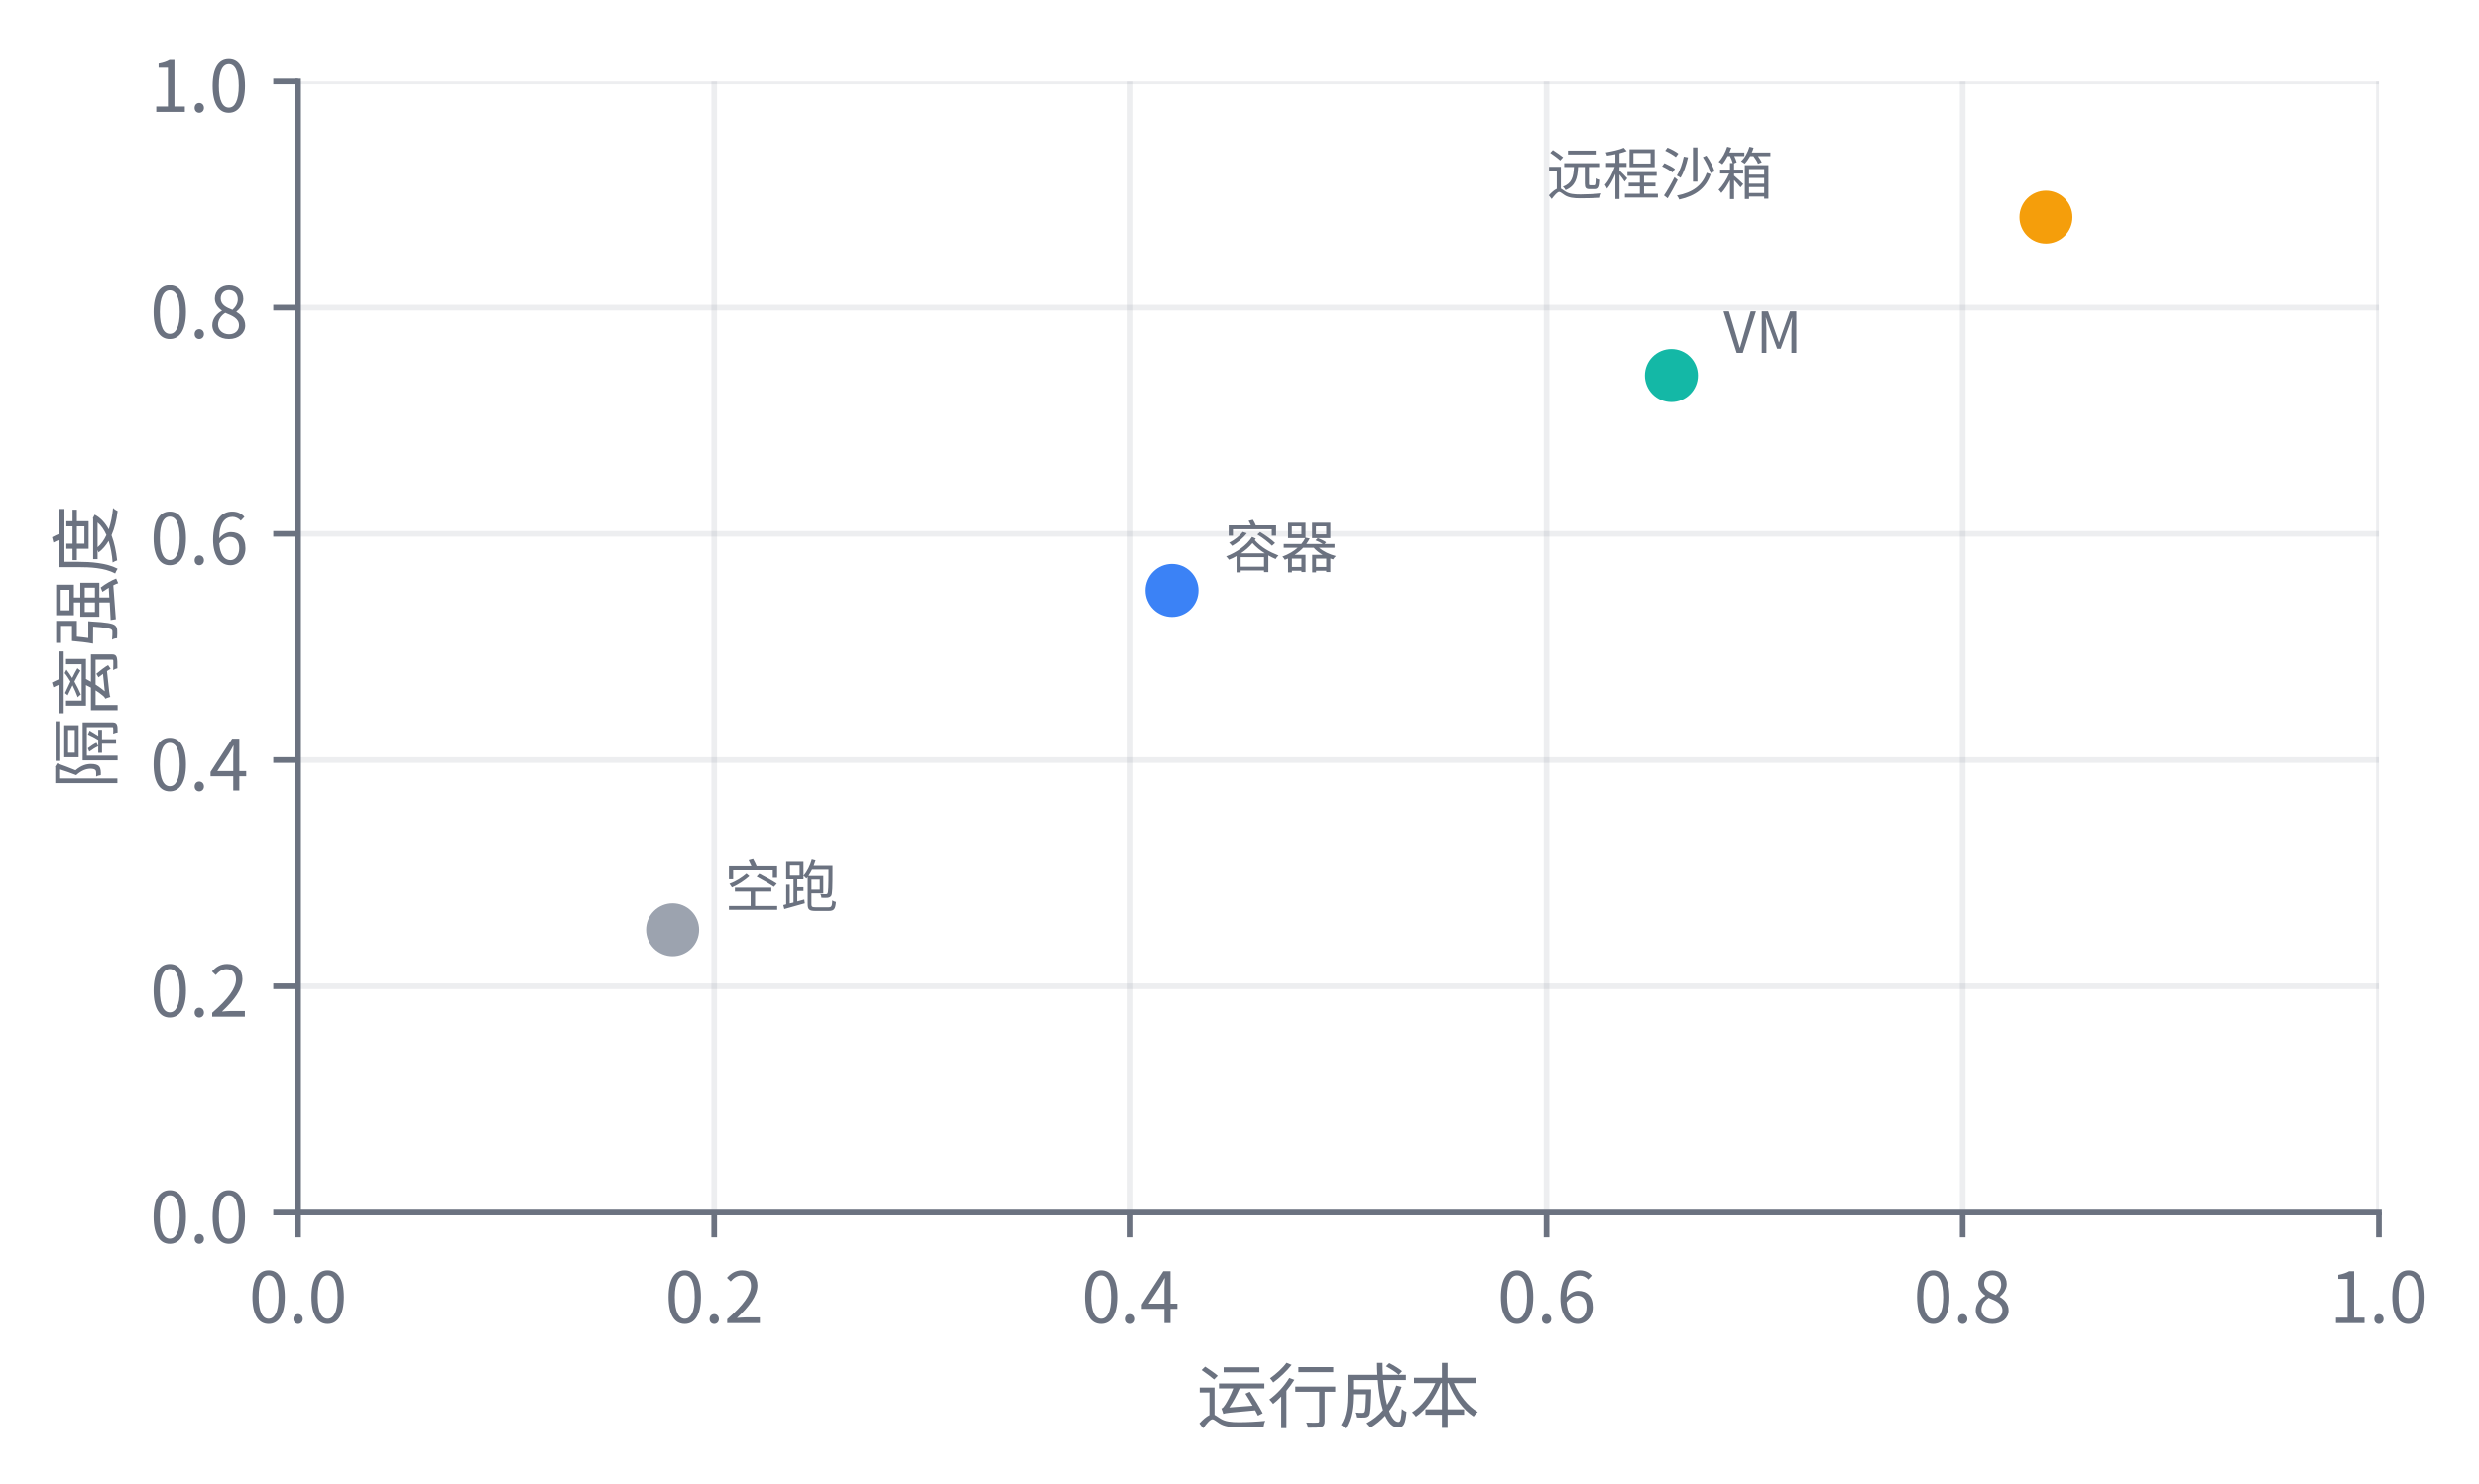
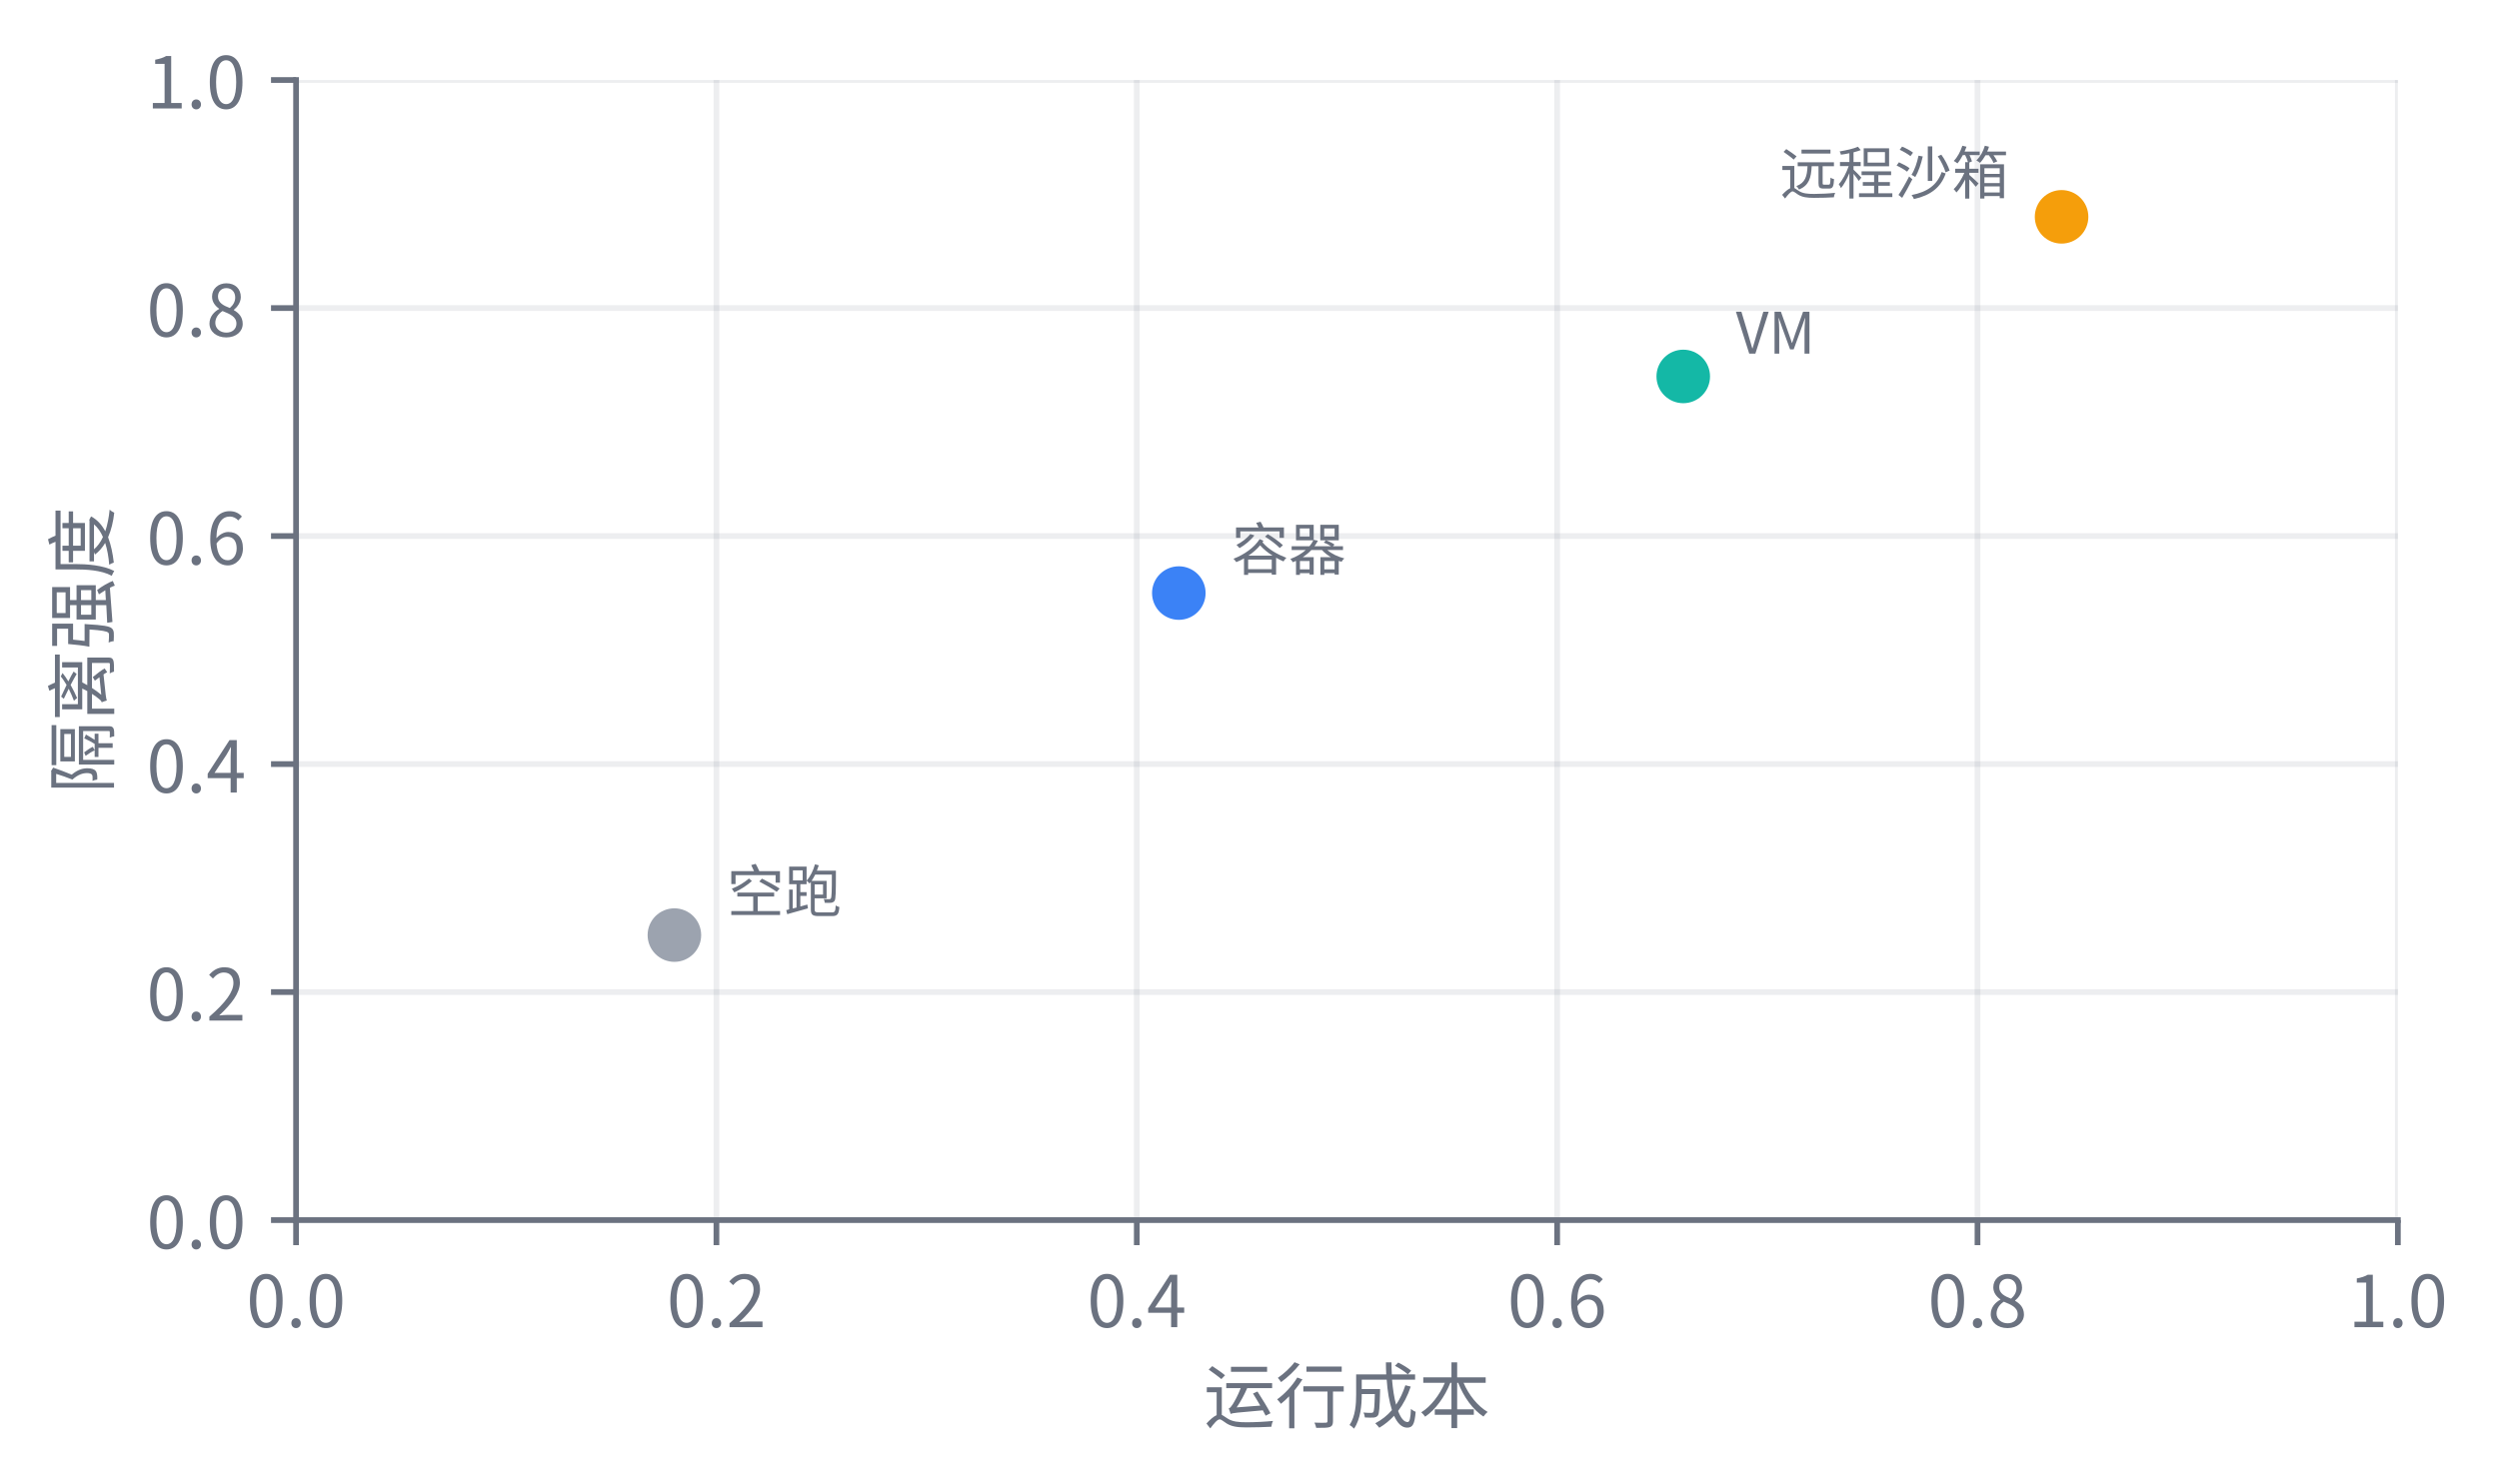
- <svg xmlns="http://www.w3.org/2000/svg" xmlns:xlink="http://www.w3.org/1999/xlink" width="349.722pt" height="209.3pt" viewBox="0 0 349.722 209.3" version="1.1">
+ <svg xmlns="http://www.w3.org/2000/svg" xmlns:xlink="http://www.w3.org/1999/xlink" width="349.037pt" height="207.26pt" viewBox="0 0 349.037 207.26" version="1.1">
  <defs>
    <style type="text/css">*{stroke-linejoin: round; stroke-linecap: butt}</style>
  </defs>
  <g id="figure_1">
    <g id="patch_1">
-       <path d="M 0 209.3  L 349.722 209.3  L 349.722 0  L 0 0  L 0 209.3  z " style="fill: none" />
+       <path d="M 0 207.26  L 349.037 207.26  L 349.037 0  L 0 0  L 0 207.26  z " style="fill: none" />
    </g>
    <g id="axes_1">
      <g id="patch_2">
-         <path d="M 42.052 171.1  L 335.596 171.1  L 335.596 11.5  L 42.052 11.5  L 42.052 171.1  z " style="fill: none" />
+         <path d="M 41.352 170.46  L 334.912 170.46  L 334.912 11.18  L 41.352 11.18  L 41.352 170.46  z " style="fill: none" />
      </g>
      <g id="matplotlib.axis_1">
        <g id="xtick_1">
          <g id="line2d_1">
-             <path d="M 42.052 171.1  L 42.052 11.5  " clip-path="url(#pf3b8b08f56)" style="fill: none; stroke: #6b7280; stroke-opacity: 0.12; stroke-width: 0.8; stroke-linecap: square" />
+             <path d="M 41.352 170.46  L 41.352 11.18  " clip-path="url(#p9e42180c99)" style="fill: none; stroke: #6b7280; stroke-opacity: 0.12; stroke-width: 0.8; stroke-linecap: square" />
          </g>
          <g id="line2d_2">
            <defs>
-               <path id="m34a9454fc7" d="M 0 0  L 0 3.5  " style="stroke: #6b7280; stroke-width: 0.8" />
+               <path id="md3bc5d4974" d="M 0 0  L 0 3.5  " style="stroke: #6b7280; stroke-width: 0.8" />
            </defs>
            <g>
-               <use xlink:href="#m34a9454fc7" x="42.052" y="171.1" style="fill: #6b7280; stroke: #6b7280; stroke-width: 0.8" />
+               <use xlink:href="#md3bc5d4974" x="41.352" y="170.46" style="fill: #6b7280; stroke: #6b7280; stroke-width: 0.8" />
            </g>
          </g>
          <g id="text_1">
-             <text style="font-size: 10px; font-family: 'PingFang SC', 'Heiti SC', 'STHeiti', 'Noto Sans CJK SC', 'Microsoft YaHei', 'SimHei', 'Arial Unicode MS', 'DejaVu Sans', sans-serif; text-anchor: middle; fill: #6b7280" x="42.052" y="186.7" transform="rotate(-0 42.05156 186.7004)">0.0</text>
+             <text style="font-size: 10px; font-family: 'PingFang SC', 'Heiti SC', 'STHeiti', 'Noto Sans CJK SC', 'Microsoft YaHei', 'SimHei', 'Arial Unicode MS', 'DejaVu Sans', sans-serif; text-anchor: middle; fill: #6b7280" x="41.352" y="185.419" transform="rotate(-0 41.35156 185.4191)">0.0</text>
          </g>
        </g>
        <g id="xtick_2">
          <g id="line2d_3">
-             <path d="M 100.76 171.1  L 100.76 11.5  " clip-path="url(#pf3b8b08f56)" style="fill: none; stroke: #6b7280; stroke-opacity: 0.12; stroke-width: 0.8; stroke-linecap: square" />
+             <path d="M 100.064 170.46  L 100.064 11.18  " clip-path="url(#p9e42180c99)" style="fill: none; stroke: #6b7280; stroke-opacity: 0.12; stroke-width: 0.8; stroke-linecap: square" />
          </g>
          <g id="line2d_4">
            <g>
-               <use xlink:href="#m34a9454fc7" x="100.76" y="171.1" style="fill: #6b7280; stroke: #6b7280; stroke-width: 0.8" />
+               <use xlink:href="#md3bc5d4974" x="100.064" y="170.46" style="fill: #6b7280; stroke: #6b7280; stroke-width: 0.8" />
            </g>
          </g>
          <g id="text_2">
-             <text style="font-size: 10px; font-family: 'PingFang SC', 'Heiti SC', 'STHeiti', 'Noto Sans CJK SC', 'Microsoft YaHei', 'SimHei', 'Arial Unicode MS', 'DejaVu Sans', sans-serif; text-anchor: middle; fill: #6b7280" x="100.76" y="186.7" transform="rotate(-0 100.7605 186.7004)">0.2</text>
+             <text style="font-size: 10px; font-family: 'PingFang SC', 'Heiti SC', 'STHeiti', 'Noto Sans CJK SC', 'Microsoft YaHei', 'SimHei', 'Arial Unicode MS', 'DejaVu Sans', sans-serif; text-anchor: middle; fill: #6b7280" x="100.064" y="185.419" transform="rotate(-0 100.0636 185.4191)">0.2</text>
          </g>
        </g>
        <g id="xtick_3">
          <g id="line2d_5">
-             <path d="M 159.469 171.1  L 159.469 11.5  " clip-path="url(#pf3b8b08f56)" style="fill: none; stroke: #6b7280; stroke-opacity: 0.12; stroke-width: 0.8; stroke-linecap: square" />
+             <path d="M 158.776 170.46  L 158.776 11.18  " clip-path="url(#p9e42180c99)" style="fill: none; stroke: #6b7280; stroke-opacity: 0.12; stroke-width: 0.8; stroke-linecap: square" />
          </g>
          <g id="line2d_6">
            <g>
-               <use xlink:href="#m34a9454fc7" x="159.469" y="171.1" style="fill: #6b7280; stroke: #6b7280; stroke-width: 0.8" />
+               <use xlink:href="#md3bc5d4974" x="158.776" y="170.46" style="fill: #6b7280; stroke: #6b7280; stroke-width: 0.8" />
            </g>
          </g>
          <g id="text_3">
-             <text style="font-size: 10px; font-family: 'PingFang SC', 'Heiti SC', 'STHeiti', 'Noto Sans CJK SC', 'Microsoft YaHei', 'SimHei', 'Arial Unicode MS', 'DejaVu Sans', sans-serif; text-anchor: middle; fill: #6b7280" x="159.469" y="186.7" transform="rotate(-0 159.4694 186.7004)">0.4</text>
+             <text style="font-size: 10px; font-family: 'PingFang SC', 'Heiti SC', 'STHeiti', 'Noto Sans CJK SC', 'Microsoft YaHei', 'SimHei', 'Arial Unicode MS', 'DejaVu Sans', sans-serif; text-anchor: middle; fill: #6b7280" x="158.776" y="185.419" transform="rotate(-0 158.7756 185.4191)">0.4</text>
          </g>
        </g>
        <g id="xtick_4">
          <g id="line2d_7">
-             <path d="M 218.178 171.1  L 218.178 11.5  " clip-path="url(#pf3b8b08f56)" style="fill: none; stroke: #6b7280; stroke-opacity: 0.12; stroke-width: 0.8; stroke-linecap: square" />
+             <path d="M 217.488 170.46  L 217.488 11.18  " clip-path="url(#p9e42180c99)" style="fill: none; stroke: #6b7280; stroke-opacity: 0.12; stroke-width: 0.8; stroke-linecap: square" />
          </g>
          <g id="line2d_8">
            <g>
-               <use xlink:href="#m34a9454fc7" x="218.178" y="171.1" style="fill: #6b7280; stroke: #6b7280; stroke-width: 0.8" />
+               <use xlink:href="#md3bc5d4974" x="217.488" y="170.46" style="fill: #6b7280; stroke: #6b7280; stroke-width: 0.8" />
            </g>
          </g>
          <g id="text_4">
-             <text style="font-size: 10px; font-family: 'PingFang SC', 'Heiti SC', 'STHeiti', 'Noto Sans CJK SC', 'Microsoft YaHei', 'SimHei', 'Arial Unicode MS', 'DejaVu Sans', sans-serif; text-anchor: middle; fill: #6b7280" x="218.178" y="186.7" transform="rotate(-0 218.1783 186.7004)">0.6</text>
+             <text style="font-size: 10px; font-family: 'PingFang SC', 'Heiti SC', 'STHeiti', 'Noto Sans CJK SC', 'Microsoft YaHei', 'SimHei', 'Arial Unicode MS', 'DejaVu Sans', sans-serif; text-anchor: middle; fill: #6b7280" x="217.488" y="185.419" transform="rotate(-0 217.4876 185.4191)">0.6</text>
          </g>
        </g>
        <g id="xtick_5">
          <g id="line2d_9">
-             <path d="M 276.887 171.1  L 276.887 11.5  " clip-path="url(#pf3b8b08f56)" style="fill: none; stroke: #6b7280; stroke-opacity: 0.12; stroke-width: 0.8; stroke-linecap: square" />
+             <path d="M 276.2 170.46  L 276.2 11.18  " clip-path="url(#p9e42180c99)" style="fill: none; stroke: #6b7280; stroke-opacity: 0.12; stroke-width: 0.8; stroke-linecap: square" />
          </g>
          <g id="line2d_10">
            <g>
-               <use xlink:href="#m34a9454fc7" x="276.887" y="171.1" style="fill: #6b7280; stroke: #6b7280; stroke-width: 0.8" />
+               <use xlink:href="#md3bc5d4974" x="276.2" y="170.46" style="fill: #6b7280; stroke: #6b7280; stroke-width: 0.8" />
            </g>
          </g>
          <g id="text_5">
-             <text style="font-size: 10px; font-family: 'PingFang SC', 'Heiti SC', 'STHeiti', 'Noto Sans CJK SC', 'Microsoft YaHei', 'SimHei', 'Arial Unicode MS', 'DejaVu Sans', sans-serif; text-anchor: middle; fill: #6b7280" x="276.887" y="186.7" transform="rotate(-0 276.8872 186.7004)">0.8</text>
+             <text style="font-size: 10px; font-family: 'PingFang SC', 'Heiti SC', 'STHeiti', 'Noto Sans CJK SC', 'Microsoft YaHei', 'SimHei', 'Arial Unicode MS', 'DejaVu Sans', sans-serif; text-anchor: middle; fill: #6b7280" x="276.2" y="185.419" transform="rotate(-0 276.1996 185.4191)">0.8</text>
          </g>
        </g>
        <g id="xtick_6">
          <g id="line2d_11">
-             <path d="M 335.596 171.1  L 335.596 11.5  " clip-path="url(#pf3b8b08f56)" style="fill: none; stroke: #6b7280; stroke-opacity: 0.12; stroke-width: 0.8; stroke-linecap: square" />
+             <path d="M 334.912 170.46  L 334.912 11.18  " clip-path="url(#p9e42180c99)" style="fill: none; stroke: #6b7280; stroke-opacity: 0.12; stroke-width: 0.8; stroke-linecap: square" />
          </g>
          <g id="line2d_12">
            <g>
-               <use xlink:href="#m34a9454fc7" x="335.596" y="171.1" style="fill: #6b7280; stroke: #6b7280; stroke-width: 0.8" />
+               <use xlink:href="#md3bc5d4974" x="334.912" y="170.46" style="fill: #6b7280; stroke: #6b7280; stroke-width: 0.8" />
            </g>
          </g>
          <g id="text_6">
-             <text style="font-size: 10px; font-family: 'PingFang SC', 'Heiti SC', 'STHeiti', 'Noto Sans CJK SC', 'Microsoft YaHei', 'SimHei', 'Arial Unicode MS', 'DejaVu Sans', sans-serif; text-anchor: middle; fill: #6b7280" x="335.596" y="186.7" transform="rotate(-0 335.5961 186.7004)">1.0</text>
+             <text style="font-size: 10px; font-family: 'PingFang SC', 'Heiti SC', 'STHeiti', 'Noto Sans CJK SC', 'Microsoft YaHei', 'SimHei', 'Arial Unicode MS', 'DejaVu Sans', sans-serif; text-anchor: middle; fill: #6b7280" x="334.912" y="185.419" transform="rotate(-0 334.9116 185.4191)">1.0</text>
          </g>
        </g>
        <g id="text_7">
-           <text style="font-size: 10px; font-family: 'PingFang SC', 'Heiti SC', 'STHeiti', 'Noto Sans CJK SC', 'Microsoft YaHei', 'SimHei', 'Arial Unicode MS', 'DejaVu Sans', sans-serif; text-anchor: middle; fill: #6b7280" x="188.824" y="200.7" transform="rotate(-0 188.8238 200.7004)">运行成本</text>
+           <text style="font-size: 10px; font-family: 'PingFang SC', 'Heiti SC', 'STHeiti', 'Noto Sans CJK SC', 'Microsoft YaHei', 'SimHei', 'Arial Unicode MS', 'DejaVu Sans', sans-serif; text-anchor: middle; fill: #6b7280" x="188.132" y="198.719" transform="rotate(-0 188.1316 198.7191)">运行成本</text>
        </g>
      </g>
      <g id="matplotlib.axis_2">
        <g id="ytick_1">
          <g id="line2d_13">
-             <path d="M 42.052 171.1  L 335.596 171.1  " clip-path="url(#pf3b8b08f56)" style="fill: none; stroke: #6b7280; stroke-opacity: 0.12; stroke-width: 0.8; stroke-linecap: square" />
+             <path d="M 41.352 170.46  L 334.912 170.46  " clip-path="url(#p9e42180c99)" style="fill: none; stroke: #6b7280; stroke-opacity: 0.12; stroke-width: 0.8; stroke-linecap: square" />
          </g>
          <g id="line2d_14">
            <defs>
-               <path id="m6db66e409d" d="M 0 0  L -3.5 0  " style="stroke: #6b7280; stroke-width: 0.8" />
+               <path id="m12425287b3" d="M 0 0  L -3.5 0  " style="stroke: #6b7280; stroke-width: 0.8" />
            </defs>
            <g>
-               <use xlink:href="#m6db66e409d" x="42.052" y="171.1" style="fill: #6b7280; stroke: #6b7280; stroke-width: 0.8" />
+               <use xlink:href="#m12425287b3" x="41.352" y="170.46" style="fill: #6b7280; stroke: #6b7280; stroke-width: 0.8" />
            </g>
          </g>
          <g id="text_8">
-             <text style="font-size: 10px; font-family: 'PingFang SC', 'Heiti SC', 'STHeiti', 'Noto Sans CJK SC', 'Microsoft YaHei', 'SimHei', 'Arial Unicode MS', 'DejaVu Sans', sans-serif; text-anchor: end; fill: #6b7280" x="35.052" y="175.4" transform="rotate(-0 35.05156 175.4004)">0.0</text>
+             <text style="font-size: 10px; font-family: 'PingFang SC', 'Heiti SC', 'STHeiti', 'Noto Sans CJK SC', 'Microsoft YaHei', 'SimHei', 'Arial Unicode MS', 'DejaVu Sans', sans-serif; text-anchor: end; fill: #6b7280" x="34.352" y="174.439" transform="rotate(-0 34.35156 174.4394)">0.0</text>
          </g>
        </g>
        <g id="ytick_2">
          <g id="line2d_15">
-             <path d="M 42.052 139.18  L 335.596 139.18  " clip-path="url(#pf3b8b08f56)" style="fill: none; stroke: #6b7280; stroke-opacity: 0.12; stroke-width: 0.8; stroke-linecap: square" />
+             <path d="M 41.352 138.604  L 334.912 138.604  " clip-path="url(#p9e42180c99)" style="fill: none; stroke: #6b7280; stroke-opacity: 0.12; stroke-width: 0.8; stroke-linecap: square" />
          </g>
          <g id="line2d_16">
            <g>
-               <use xlink:href="#m6db66e409d" x="42.052" y="139.18" style="fill: #6b7280; stroke: #6b7280; stroke-width: 0.8" />
+               <use xlink:href="#m12425287b3" x="41.352" y="138.604" style="fill: #6b7280; stroke: #6b7280; stroke-width: 0.8" />
            </g>
          </g>
          <g id="text_9">
-             <text style="font-size: 10px; font-family: 'PingFang SC', 'Heiti SC', 'STHeiti', 'Noto Sans CJK SC', 'Microsoft YaHei', 'SimHei', 'Arial Unicode MS', 'DejaVu Sans', sans-serif; text-anchor: end; fill: #6b7280" x="35.052" y="143.48" transform="rotate(-0 35.05156 143.4803)">0.2</text>
+             <text style="font-size: 10px; font-family: 'PingFang SC', 'Heiti SC', 'STHeiti', 'Noto Sans CJK SC', 'Microsoft YaHei', 'SimHei', 'Arial Unicode MS', 'DejaVu Sans', sans-serif; text-anchor: end; fill: #6b7280" x="34.352" y="142.583" transform="rotate(-0 34.35156 142.5834)">0.2</text>
          </g>
        </g>
        <g id="ytick_3">
          <g id="line2d_17">
-             <path d="M 42.052 107.26  L 335.596 107.26  " clip-path="url(#pf3b8b08f56)" style="fill: none; stroke: #6b7280; stroke-opacity: 0.12; stroke-width: 0.8; stroke-linecap: square" />
+             <path d="M 41.352 106.748  L 334.912 106.748  " clip-path="url(#p9e42180c99)" style="fill: none; stroke: #6b7280; stroke-opacity: 0.12; stroke-width: 0.8; stroke-linecap: square" />
          </g>
          <g id="line2d_18">
            <g>
-               <use xlink:href="#m6db66e409d" x="42.052" y="107.26" style="fill: #6b7280; stroke: #6b7280; stroke-width: 0.8" />
+               <use xlink:href="#m12425287b3" x="41.352" y="106.748" style="fill: #6b7280; stroke: #6b7280; stroke-width: 0.8" />
            </g>
          </g>
          <g id="text_10">
-             <text style="font-size: 10px; font-family: 'PingFang SC', 'Heiti SC', 'STHeiti', 'Noto Sans CJK SC', 'Microsoft YaHei', 'SimHei', 'Arial Unicode MS', 'DejaVu Sans', sans-serif; text-anchor: end; fill: #6b7280" x="35.052" y="111.56" transform="rotate(-0 35.05156 111.5602)">0.4</text>
+             <text style="font-size: 10px; font-family: 'PingFang SC', 'Heiti SC', 'STHeiti', 'Noto Sans CJK SC', 'Microsoft YaHei', 'SimHei', 'Arial Unicode MS', 'DejaVu Sans', sans-serif; text-anchor: end; fill: #6b7280" x="34.352" y="110.727" transform="rotate(-0 34.35156 110.7274)">0.4</text>
          </g>
        </g>
        <g id="ytick_4">
          <g id="line2d_19">
-             <path d="M 42.052 75.34  L 335.596 75.34  " clip-path="url(#pf3b8b08f56)" style="fill: none; stroke: #6b7280; stroke-opacity: 0.12; stroke-width: 0.8; stroke-linecap: square" />
+             <path d="M 41.352 74.892  L 334.912 74.892  " clip-path="url(#p9e42180c99)" style="fill: none; stroke: #6b7280; stroke-opacity: 0.12; stroke-width: 0.8; stroke-linecap: square" />
          </g>
          <g id="line2d_20">
            <g>
-               <use xlink:href="#m6db66e409d" x="42.052" y="75.34" style="fill: #6b7280; stroke: #6b7280; stroke-width: 0.8" />
+               <use xlink:href="#m12425287b3" x="41.352" y="74.892" style="fill: #6b7280; stroke: #6b7280; stroke-width: 0.8" />
            </g>
          </g>
          <g id="text_11">
-             <text style="font-size: 10px; font-family: 'PingFang SC', 'Heiti SC', 'STHeiti', 'Noto Sans CJK SC', 'Microsoft YaHei', 'SimHei', 'Arial Unicode MS', 'DejaVu Sans', sans-serif; text-anchor: end; fill: #6b7280" x="35.052" y="79.64" transform="rotate(-0 35.05156 79.64016)">0.6</text>
+             <text style="font-size: 10px; font-family: 'PingFang SC', 'Heiti SC', 'STHeiti', 'Noto Sans CJK SC', 'Microsoft YaHei', 'SimHei', 'Arial Unicode MS', 'DejaVu Sans', sans-serif; text-anchor: end; fill: #6b7280" x="34.352" y="78.871" transform="rotate(-0 34.35156 78.87138)">0.6</text>
          </g>
        </g>
        <g id="ytick_5">
          <g id="line2d_21">
-             <path d="M 42.052 43.42  L 335.596 43.42  " clip-path="url(#pf3b8b08f56)" style="fill: none; stroke: #6b7280; stroke-opacity: 0.12; stroke-width: 0.8; stroke-linecap: square" />
+             <path d="M 41.352 43.036  L 334.912 43.036  " clip-path="url(#p9e42180c99)" style="fill: none; stroke: #6b7280; stroke-opacity: 0.12; stroke-width: 0.8; stroke-linecap: square" />
          </g>
          <g id="line2d_22">
            <g>
-               <use xlink:href="#m6db66e409d" x="42.052" y="43.42" style="fill: #6b7280; stroke: #6b7280; stroke-width: 0.8" />
+               <use xlink:href="#m12425287b3" x="41.352" y="43.036" style="fill: #6b7280; stroke: #6b7280; stroke-width: 0.8" />
            </g>
          </g>
          <g id="text_12">
-             <text style="font-size: 10px; font-family: 'PingFang SC', 'Heiti SC', 'STHeiti', 'Noto Sans CJK SC', 'Microsoft YaHei', 'SimHei', 'Arial Unicode MS', 'DejaVu Sans', sans-serif; text-anchor: end; fill: #6b7280" x="35.052" y="47.72" transform="rotate(-0 35.05156 47.72008)">0.8</text>
+             <text style="font-size: 10px; font-family: 'PingFang SC', 'Heiti SC', 'STHeiti', 'Noto Sans CJK SC', 'Microsoft YaHei', 'SimHei', 'Arial Unicode MS', 'DejaVu Sans', sans-serif; text-anchor: end; fill: #6b7280" x="34.352" y="47.015" transform="rotate(-0 34.35156 47.01537)">0.8</text>
          </g>
        </g>
        <g id="ytick_6">
          <g id="line2d_23">
-             <path d="M 42.052 11.5  L 335.596 11.5  " clip-path="url(#pf3b8b08f56)" style="fill: none; stroke: #6b7280; stroke-opacity: 0.12; stroke-width: 0.8; stroke-linecap: square" />
+             <path d="M 41.352 11.18  L 334.912 11.18  " clip-path="url(#p9e42180c99)" style="fill: none; stroke: #6b7280; stroke-opacity: 0.12; stroke-width: 0.8; stroke-linecap: square" />
          </g>
          <g id="line2d_24">
            <g>
-               <use xlink:href="#m6db66e409d" x="42.052" y="11.5" style="fill: #6b7280; stroke: #6b7280; stroke-width: 0.8" />
+               <use xlink:href="#m12425287b3" x="41.352" y="11.18" style="fill: #6b7280; stroke: #6b7280; stroke-width: 0.8" />
            </g>
          </g>
          <g id="text_13">
-             <text style="font-size: 10px; font-family: 'PingFang SC', 'Heiti SC', 'STHeiti', 'Noto Sans CJK SC', 'Microsoft YaHei', 'SimHei', 'Arial Unicode MS', 'DejaVu Sans', sans-serif; text-anchor: end; fill: #6b7280" x="35.052" y="15.8" transform="rotate(-0 35.05156 15.8)">1.0</text>
+             <text style="font-size: 10px; font-family: 'PingFang SC', 'Heiti SC', 'STHeiti', 'Noto Sans CJK SC', 'Microsoft YaHei', 'SimHei', 'Arial Unicode MS', 'DejaVu Sans', sans-serif; text-anchor: end; fill: #6b7280" x="34.352" y="15.159" transform="rotate(-0 34.35156 15.15938)">1.0</text>
          </g>
        </g>
        <g id="text_14">
-           <text style="font-size: 10px; font-family: 'PingFang SC', 'Heiti SC', 'STHeiti', 'Noto Sans CJK SC', 'Microsoft YaHei', 'SimHei', 'Arial Unicode MS', 'DejaVu Sans', sans-serif; text-anchor: middle; fill: #6b7280" x="15.8" y="91.3" transform="rotate(-90 15.8 91.3002)">隔离强度</text>
+           <text style="font-size: 10px; font-family: 'PingFang SC', 'Heiti SC', 'STHeiti', 'Noto Sans CJK SC', 'Microsoft YaHei', 'SimHei', 'Arial Unicode MS', 'DejaVu Sans', sans-serif; text-anchor: middle; fill: #6b7280" x="15.159" y="90.82" transform="rotate(-90 15.15938 90.81969)">隔离强度</text>
        </g>
      </g>
      <g id="patch_3">
-         <path d="M 42.052 171.1  L 42.052 11.5  " style="fill: none; stroke: #6b7280; stroke-width: 0.8; stroke-linejoin: miter; stroke-linecap: square" />
+         <path d="M 41.352 170.46  L 41.352 11.18  " style="fill: none; stroke: #6b7280; stroke-width: 0.8; stroke-linejoin: miter; stroke-linecap: square" />
      </g>
      <g id="patch_4">
-         <path d="M 42.052 171.1  L 335.596 171.1  " style="fill: none; stroke: #6b7280; stroke-width: 0.8; stroke-linejoin: miter; stroke-linecap: square" />
+         <path d="M 41.352 170.46  L 334.912 170.46  " style="fill: none; stroke: #6b7280; stroke-width: 0.8; stroke-linejoin: miter; stroke-linecap: square" />
      </g>
      <g id="PathCollection_1">
        <defs>
-           <path id="mc0329cdac6" d="M 0 3.24  C 0.859 3.24 1.684 2.899 2.291 2.291  C 2.899 1.684 3.24 0.859 3.24 0  C 3.24 -0.859 2.899 -1.684 2.291 -2.291  C 1.684 -2.899 0.859 -3.24 0 -3.24  C -0.859 -3.24 -1.684 -2.899 -2.291 -2.291  C -2.899 -1.684 -3.24 -0.859 -3.24 0  C -3.24 0.859 -2.899 1.684 -2.291 2.291  C -1.684 2.899 -0.859 3.24 0 3.24  z " style="stroke: #9ca3af" />
-         </defs>
-         <g clip-path="url(#pf3b8b08f56)">
-           <use xlink:href="#mc0329cdac6" x="94.89" y="131.2" style="fill: #9ca3af; stroke: #9ca3af" />
+           <path id="m8ff4eda3a2" d="M 0 3.24  C 0.859 3.24 1.684 2.899 2.291 2.291  C 2.899 1.684 3.24 0.859 3.24 0  C 3.24 -0.859 2.899 -1.684 2.291 -2.291  C 1.684 -2.899 0.859 -3.24 0 -3.24  C -0.859 -3.24 -1.684 -2.899 -2.291 -2.291  C -2.899 -1.684 -3.24 -0.859 -3.24 0  C -3.24 0.859 -2.899 1.684 -2.291 2.291  C -1.684 2.899 -0.859 3.24 0 3.24  z " style="stroke: #9ca3af" />
+         </defs>
+         <g clip-path="url(#p9e42180c99)">
+           <use xlink:href="#m8ff4eda3a2" x="94.192" y="130.64" style="fill: #9ca3af; stroke: #9ca3af" />
        </g>
      </g>
      <g id="text_15">
-         <text style="font-size: 8px; font-family: 'PingFang SC', 'Heiti SC', 'STHeiti', 'Noto Sans CJK SC', 'Microsoft YaHei', 'SimHei', 'Arial Unicode MS', 'DejaVu Sans', sans-serif; text-anchor: start; fill: #6b7280" x="102.228" y="128.008" transform="rotate(-0 102.2282 128.0083)">空跑</text>
+         <text style="font-size: 8px; font-family: 'PingFang SC', 'Heiti SC', 'STHeiti', 'Noto Sans CJK SC', 'Microsoft YaHei', 'SimHei', 'Arial Unicode MS', 'DejaVu Sans', sans-serif; text-anchor: start; fill: #6b7280" x="101.531" y="127.454" transform="rotate(-0 101.5314 127.4541)">空跑</text>
      </g>
      <g id="PathCollection_2">
        <defs>
-           <path id="mf56d5fec4c" d="M 0 3.24  C 0.859 3.24 1.684 2.899 2.291 2.291  C 2.899 1.684 3.24 0.859 3.24 0  C 3.24 -0.859 2.899 -1.684 2.291 -2.291  C 1.684 -2.899 0.859 -3.24 0 -3.24  C -0.859 -3.24 -1.684 -2.899 -2.291 -2.291  C -2.899 -1.684 -3.24 -0.859 -3.24 0  C -3.24 0.859 -2.899 1.684 -2.291 2.291  C -1.684 2.899 -0.859 3.24 0 3.24  z " style="stroke: #3b82f6" />
-         </defs>
-         <g clip-path="url(#pf3b8b08f56)">
-           <use xlink:href="#mf56d5fec4c" x="165.34" y="83.32" style="fill: #3b82f6; stroke: #3b82f6" />
+           <path id="m8af30ab314" d="M 0 3.24  C 0.859 3.24 1.684 2.899 2.291 2.291  C 2.899 1.684 3.24 0.859 3.24 0  C 3.24 -0.859 2.899 -1.684 2.291 -2.291  C 1.684 -2.899 0.859 -3.24 0 -3.24  C -0.859 -3.24 -1.684 -2.899 -2.291 -2.291  C -2.899 -1.684 -3.24 -0.859 -3.24 0  C -3.24 0.859 -2.899 1.684 -2.291 2.291  C -1.684 2.899 -0.859 3.24 0 3.24  z " style="stroke: #3b82f6" />
+         </defs>
+         <g clip-path="url(#p9e42180c99)">
+           <use xlink:href="#m8af30ab314" x="164.647" y="82.856" style="fill: #3b82f6; stroke: #3b82f6" />
        </g>
      </g>
      <g id="text_16">
-         <text style="font-size: 8px; font-family: 'PingFang SC', 'Heiti SC', 'STHeiti', 'Noto Sans CJK SC', 'Microsoft YaHei', 'SimHei', 'Arial Unicode MS', 'DejaVu Sans', sans-serif; text-anchor: start; fill: #6b7280" x="172.679" y="80.128" transform="rotate(-0 172.6789 80.12817)">容器</text>
+         <text style="font-size: 8px; font-family: 'PingFang SC', 'Heiti SC', 'STHeiti', 'Noto Sans CJK SC', 'Microsoft YaHei', 'SimHei', 'Arial Unicode MS', 'DejaVu Sans', sans-serif; text-anchor: start; fill: #6b7280" x="171.986" y="79.67" transform="rotate(-0 171.9858 79.67009)">容器</text>
      </g>
      <g id="PathCollection_3">
        <defs>
-           <path id="m43624d01b6" d="M 0 3.24  C 0.859 3.24 1.684 2.899 2.291 2.291  C 2.899 1.684 3.24 0.859 3.24 0  C 3.24 -0.859 2.899 -1.684 2.291 -2.291  C 1.684 -2.899 0.859 -3.24 0 -3.24  C -0.859 -3.24 -1.684 -2.899 -2.291 -2.291  C -2.899 -1.684 -3.24 -0.859 -3.24 0  C -3.24 0.859 -2.899 1.684 -2.291 2.291  C -1.684 2.899 -0.859 3.24 0 3.24  z " style="stroke: #14b8a6" />
-         </defs>
-         <g clip-path="url(#pf3b8b08f56)">
-           <use xlink:href="#m43624d01b6" x="235.791" y="52.996" style="fill: #14b8a6; stroke: #14b8a6" />
+           <path id="m1ad5956a29" d="M 0 3.24  C 0.859 3.24 1.684 2.899 2.291 2.291  C 2.899 1.684 3.24 0.859 3.24 0  C 3.24 -0.859 2.899 -1.684 2.291 -2.291  C 1.684 -2.899 0.859 -3.24 0 -3.24  C -0.859 -3.24 -1.684 -2.899 -2.291 -2.291  C -2.899 -1.684 -3.24 -0.859 -3.24 0  C -3.24 0.859 -2.899 1.684 -2.291 2.291  C -1.684 2.899 -0.859 3.24 0 3.24  z " style="stroke: #14b8a6" />
+         </defs>
+         <g clip-path="url(#p9e42180c99)">
+           <use xlink:href="#m1ad5956a29" x="235.101" y="52.592" style="fill: #14b8a6; stroke: #14b8a6" />
        </g>
      </g>
      <g id="text_17">
-         <text style="font-size: 8px; font-family: 'PingFang SC', 'Heiti SC', 'STHeiti', 'Noto Sans CJK SC', 'Microsoft YaHei', 'SimHei', 'Arial Unicode MS', 'DejaVu Sans', sans-serif; text-anchor: start; fill: #6b7280" x="243.13" y="49.804" transform="rotate(-0 243.1296 49.80409)">VM</text>
+         <text style="font-size: 8px; font-family: 'PingFang SC', 'Heiti SC', 'STHeiti', 'Noto Sans CJK SC', 'Microsoft YaHei', 'SimHei', 'Arial Unicode MS', 'DejaVu Sans', sans-serif; text-anchor: start; fill: #6b7280" x="242.44" y="49.407" transform="rotate(-0 242.4402 49.40689)">VM</text>
      </g>
      <g id="PathCollection_4">
        <defs>
-           <path id="m37474f7240" d="M 0 3.24  C 0.859 3.24 1.684 2.899 2.291 2.291  C 2.899 1.684 3.24 0.859 3.24 0  C 3.24 -0.859 2.899 -1.684 2.291 -2.291  C 1.684 -2.899 0.859 -3.24 0 -3.24  C -0.859 -3.24 -1.684 -2.899 -2.291 -2.291  C -2.899 -1.684 -3.24 -0.859 -3.24 0  C -3.24 0.859 -2.899 1.684 -2.291 2.291  C -1.684 2.899 -0.859 3.24 0 3.24  z " style="stroke: #f59e0b" />
-         </defs>
-         <g clip-path="url(#pf3b8b08f56)">
-           <use xlink:href="#m37474f7240" x="288.629" y="30.652" style="fill: #f59e0b; stroke: #f59e0b" />
+           <path id="m073e84dc95" d="M 0 3.24  C 0.859 3.24 1.684 2.899 2.291 2.291  C 2.899 1.684 3.24 0.859 3.24 0  C 3.24 -0.859 2.899 -1.684 2.291 -2.291  C 1.684 -2.899 0.859 -3.24 0 -3.24  C -0.859 -3.24 -1.684 -2.899 -2.291 -2.291  C -2.899 -1.684 -3.24 -0.859 -3.24 0  C -3.24 0.859 -2.899 1.684 -2.291 2.291  C -1.684 2.899 -0.859 3.24 0 3.24  z " style="stroke: #f59e0b" />
+         </defs>
+         <g clip-path="url(#p9e42180c99)">
+           <use xlink:href="#m073e84dc95" x="287.942" y="30.293" style="fill: #f59e0b; stroke: #f59e0b" />
        </g>
      </g>
      <g id="text_18">
-         <text style="font-size: 8px; font-family: 'PingFang SC', 'Heiti SC', 'STHeiti', 'Noto Sans CJK SC', 'Microsoft YaHei', 'SimHei', 'Arial Unicode MS', 'DejaVu Sans', sans-serif; text-anchor: start; fill: #6b7280" x="218.178" y="27.46" transform="rotate(-0 218.1783 27.46004)">远程沙箱</text>
+         <text style="font-size: 8px; font-family: 'PingFang SC', 'Heiti SC', 'STHeiti', 'Noto Sans CJK SC', 'Microsoft YaHei', 'SimHei', 'Arial Unicode MS', 'DejaVu Sans', sans-serif; text-anchor: end; fill: #6b7280" x="280.603" y="27.108" transform="rotate(-0 280.603 27.10769)">远程沙箱</text>
      </g>
    </g>
  </g>
  <defs>
-     <clipPath id="pf3b8b08f56">
-       <rect x="42.052" y="11.5" width="293.545" height="159.6" />
+     <clipPath id="p9e42180c99">
+       <rect x="41.352" y="11.18" width="293.56" height="159.28" />
    </clipPath>
  </defs>
</svg>
